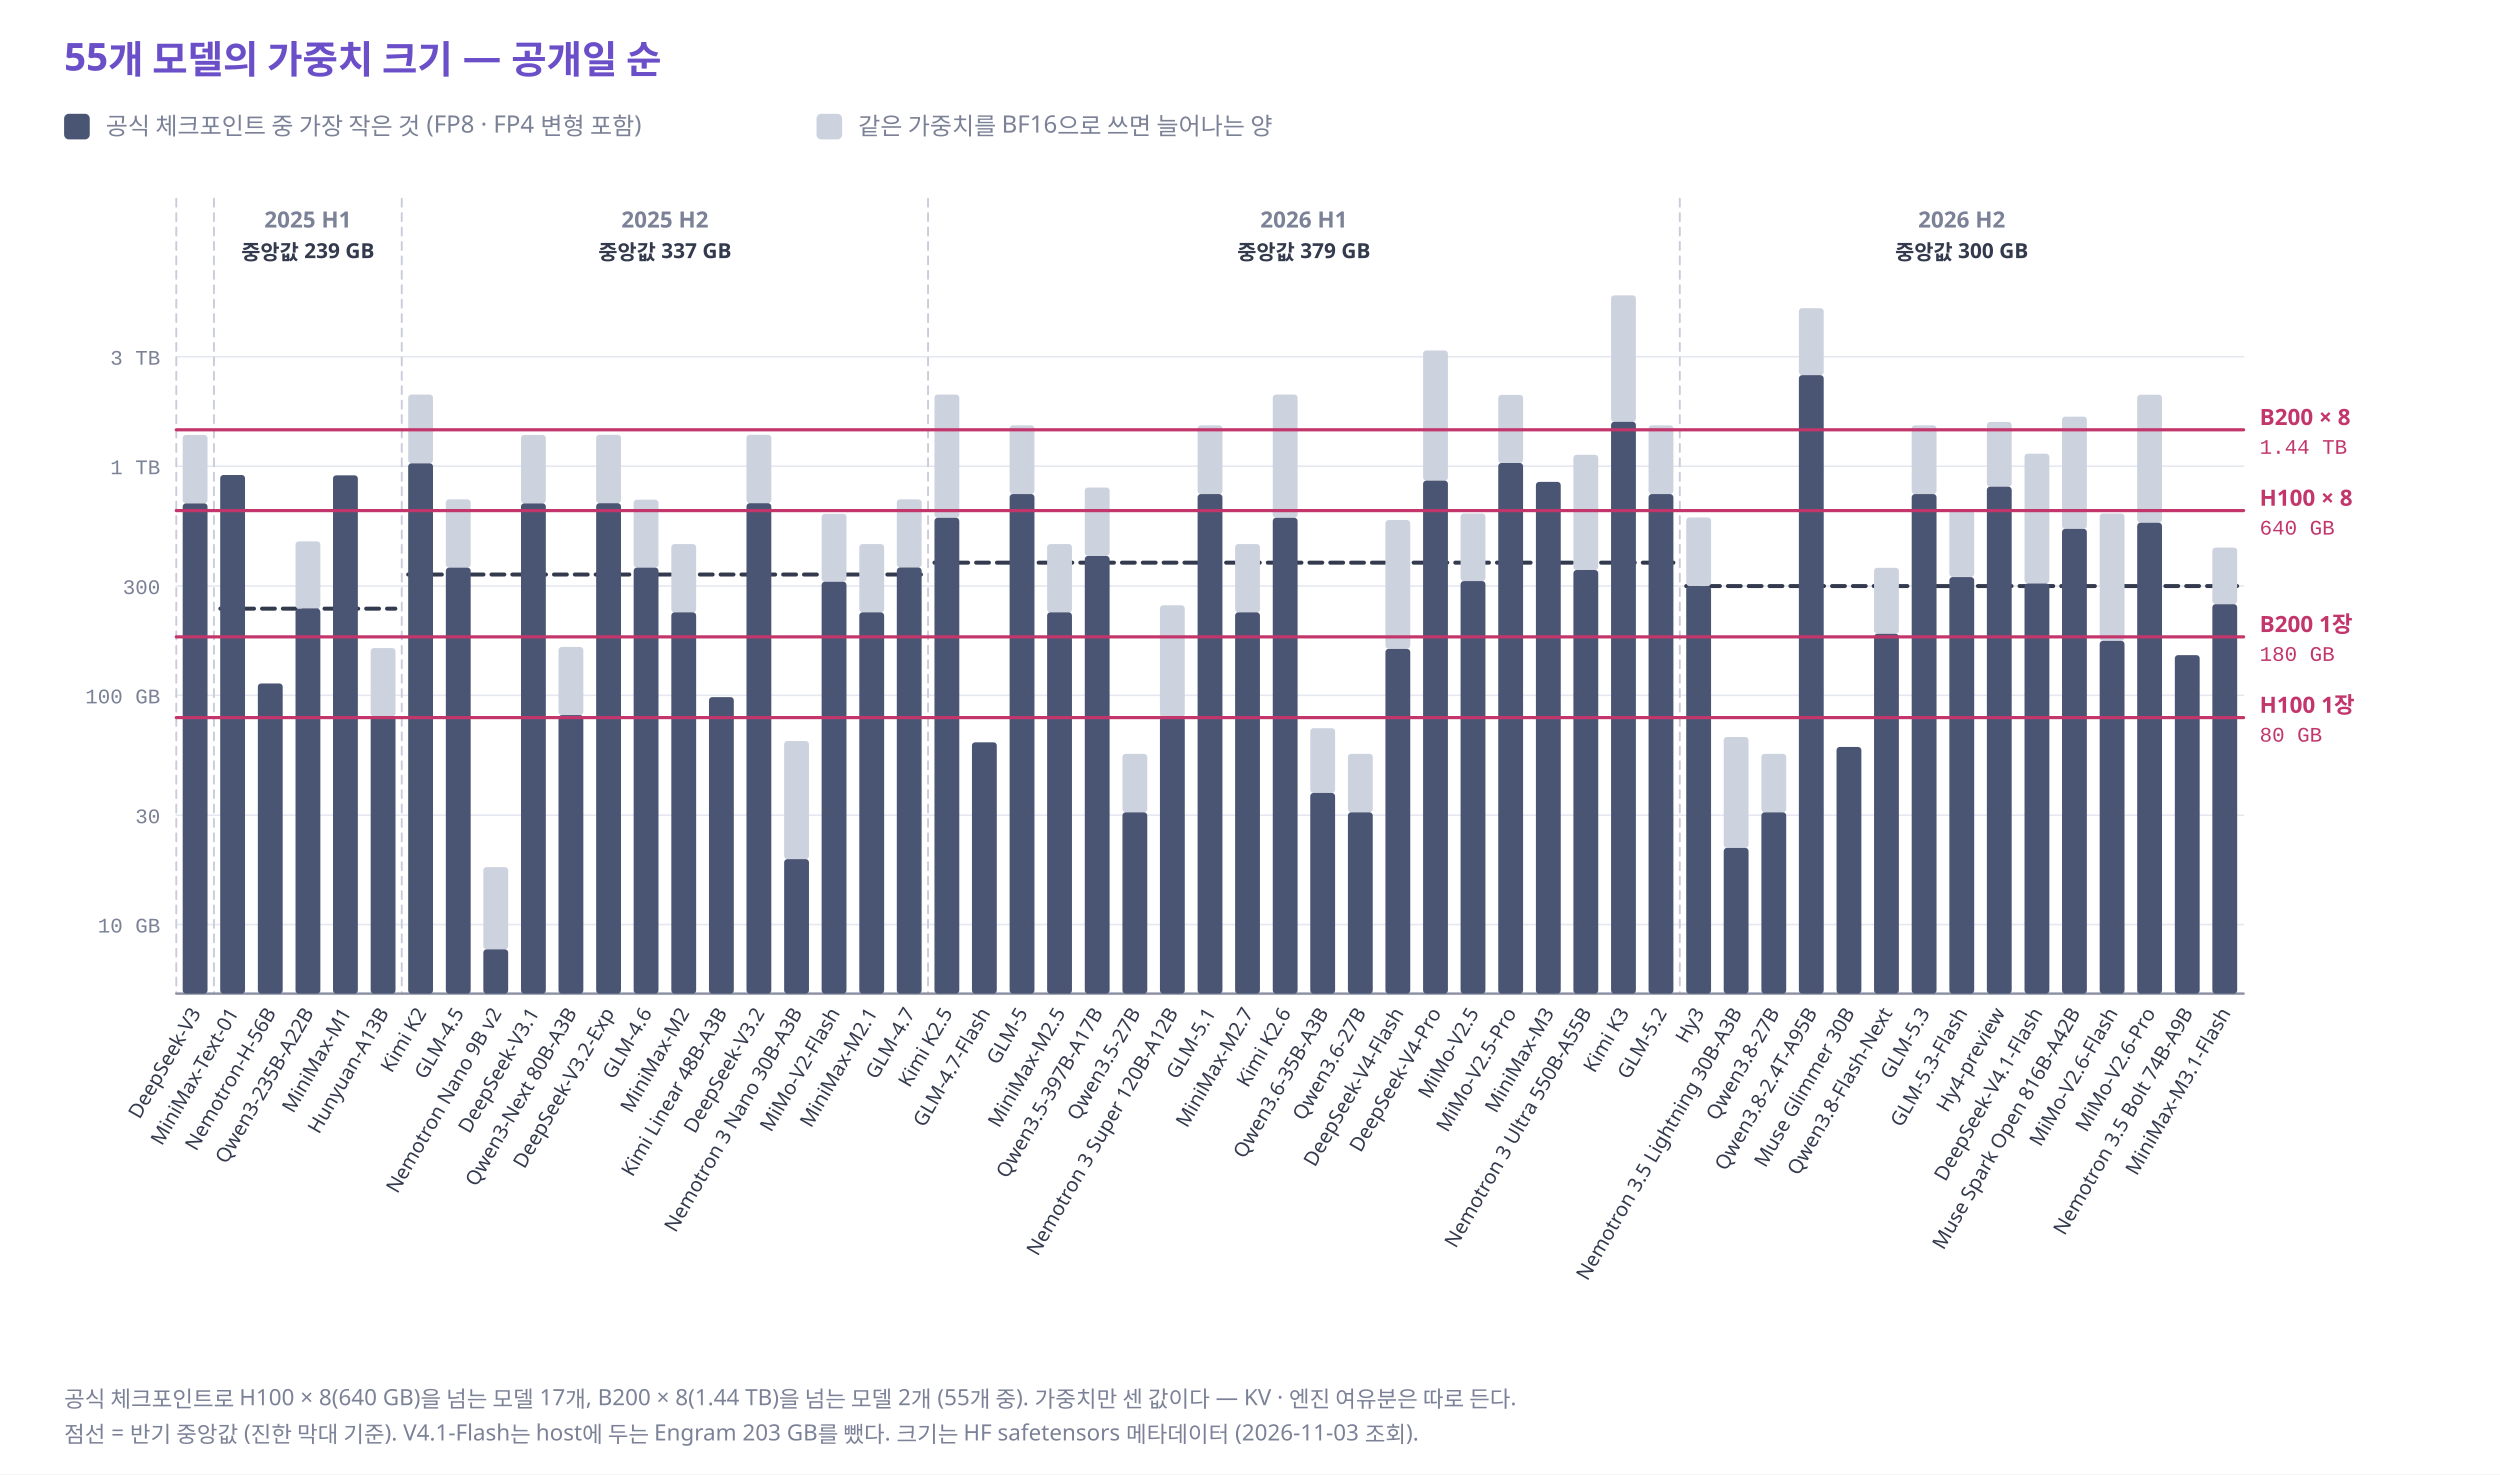
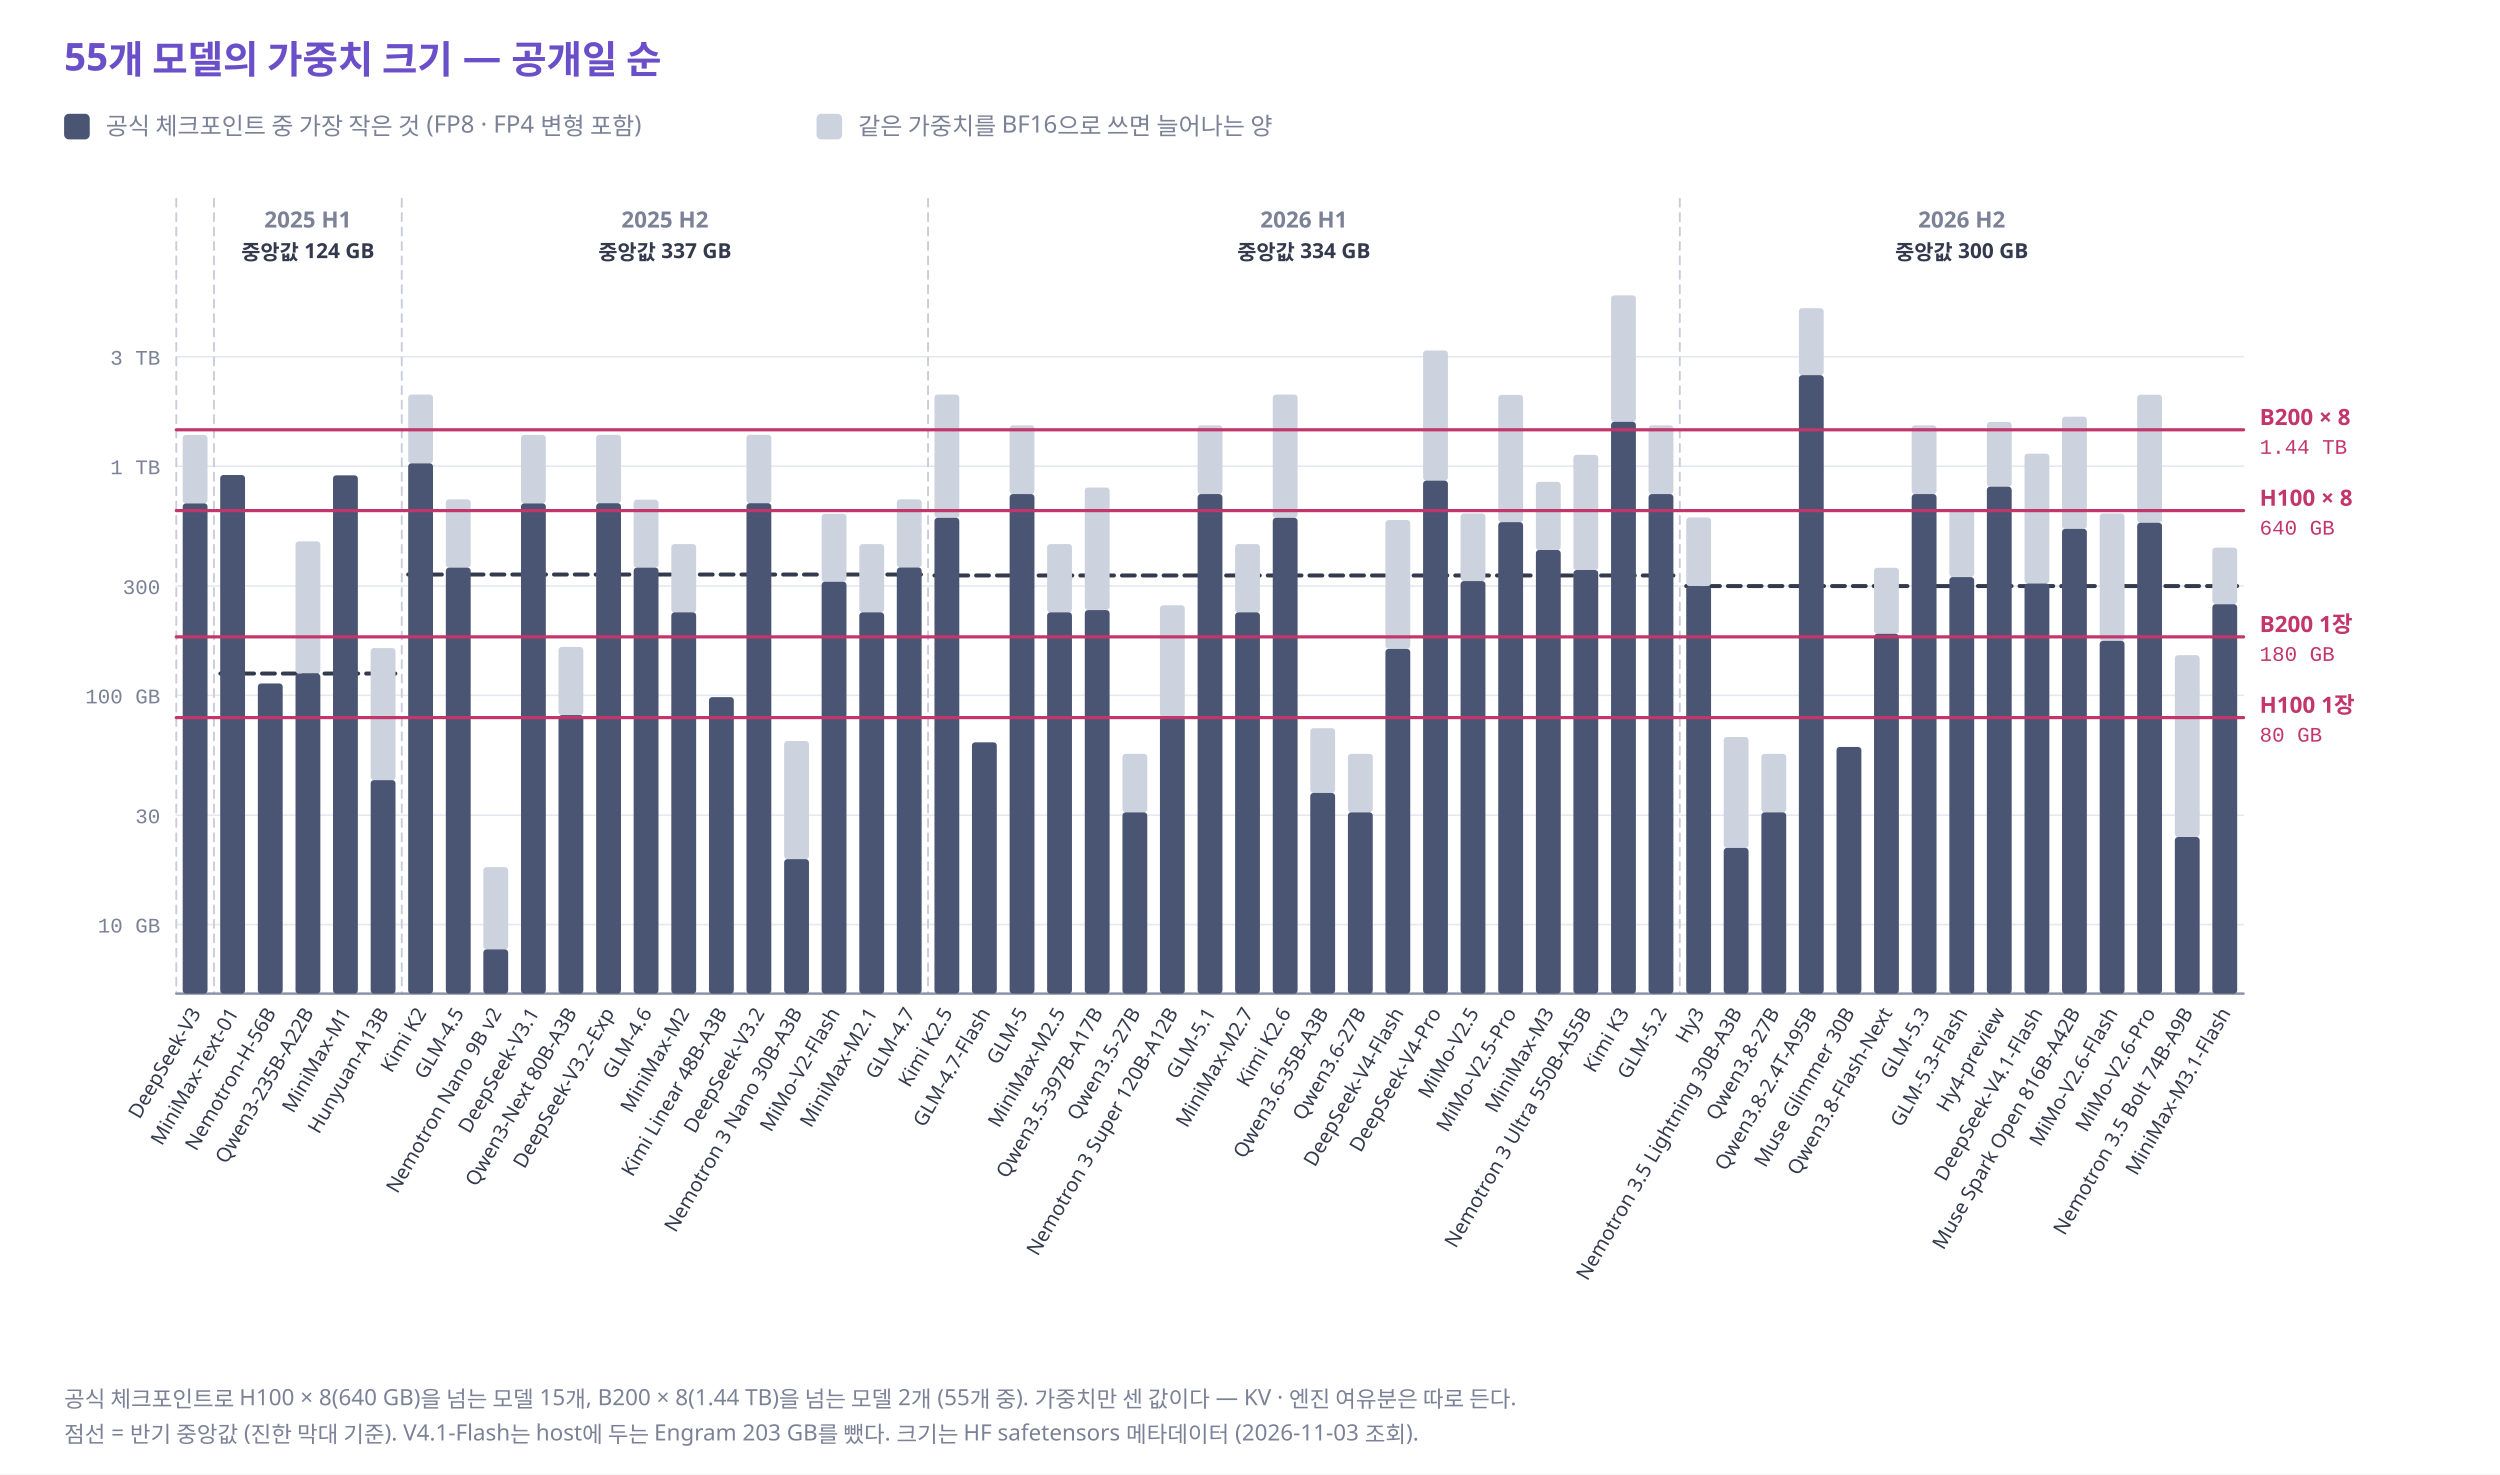
<svg xmlns="http://www.w3.org/2000/svg" viewBox="0 0 1560 920" width="1560" height="920">
  <rect width="100%" height="100%" fill="#ffffff" />
  <text x="40.0" y="44.0" font-family="'Noto Sans KR','Malgun Gothic',sans-serif" font-size="24" text-anchor="start" font-weight="700" fill="#6b4fc8">55개 모델의 가중치 크기 — 공개일 순</text>
  <rect x="40.0" y="71.0" width="16.0" height="16.0" rx="3" fill="#4a5573" stroke="none" stroke-width="2" />
  <text x="66.0" y="84.0" font-family="'Noto Sans KR','Malgun Gothic',sans-serif" font-size="15" text-anchor="start" font-weight="400" fill="#7b8196">공식 체크포인트 중 가장 작은 것 (FP8 · FP4 변형 포함)</text>
  <rect x="509.5" y="71.0" width="16.0" height="16.0" rx="3" fill="#cdd2df" stroke="none" stroke-width="2" />
  <text x="535.5" y="84.0" font-family="'Noto Sans KR','Malgun Gothic',sans-serif" font-size="15" text-anchor="start" font-weight="400" fill="#7b8196">같은 가중치를 BF16으로 쓰면 늘어나는 양</text>
  <line x1="110.0" y1="576.9" x2="1400.0" y2="576.9" stroke="#e6e8f1" stroke-width="1" stroke-linecap="round" />
  <text x="100.0" y="581.9" font-family="Consolas,'Courier New',monospace" font-size="13" text-anchor="end" font-weight="400" fill="#7b8196">10 GB</text>
  <line x1="110.0" y1="508.7" x2="1400.0" y2="508.7" stroke="#e6e8f1" stroke-width="1" stroke-linecap="round" />
  <text x="100.0" y="513.7" font-family="Consolas,'Courier New',monospace" font-size="13" text-anchor="end" font-weight="400" fill="#7b8196">30</text>
  <line x1="110.0" y1="433.9" x2="1400.0" y2="433.9" stroke="#e6e8f1" stroke-width="1" stroke-linecap="round" />
  <text x="100.0" y="438.9" font-family="Consolas,'Courier New',monospace" font-size="13" text-anchor="end" font-weight="400" fill="#7b8196">100 GB</text>
  <line x1="110.0" y1="365.7" x2="1400.0" y2="365.7" stroke="#e6e8f1" stroke-width="1" stroke-linecap="round" />
  <text x="100.0" y="370.7" font-family="Consolas,'Courier New',monospace" font-size="13" text-anchor="end" font-weight="400" fill="#7b8196">300</text>
  <line x1="110.0" y1="290.9" x2="1400.0" y2="290.9" stroke="#e6e8f1" stroke-width="1" stroke-linecap="round" />
  <text x="100.0" y="295.9" font-family="Consolas,'Courier New',monospace" font-size="13" text-anchor="end" font-weight="400" fill="#7b8196">1 TB</text>
  <line x1="110.0" y1="222.6" x2="1400.0" y2="222.6" stroke="#e6e8f1" stroke-width="1" stroke-linecap="round" />
  <text x="100.0" y="227.6" font-family="Consolas,'Courier New',monospace" font-size="13" text-anchor="end" font-weight="400" fill="#7b8196">3 TB</text>
  <line x1="110.0" y1="124.0" x2="110.0" y2="620.0" stroke="#c9cddb" stroke-width="1.2" stroke-linecap="round" stroke-dasharray="5 4" />
  <line x1="133.5" y1="124.0" x2="133.5" y2="620.0" stroke="#c9cddb" stroke-width="1.2" stroke-linecap="round" stroke-dasharray="5 4" />
  <text x="192.1" y="142.0" font-family="'Noto Sans KR','Malgun Gothic',sans-serif" font-size="14" text-anchor="middle" font-weight="700" fill="#7b8196">2025 H1</text>
-   <line x1="137.5" y1="379.8" x2="246.7" y2="379.8" stroke="#343a4d" stroke-width="2.5" stroke-linecap="round" stroke-dasharray="8 5" />
-   <text x="192.1" y="162.0" font-family="'Noto Sans KR','Malgun Gothic',sans-serif" font-size="13" text-anchor="middle" font-weight="700" fill="#343a4d">중앙값 239 GB</text>
+   <line x1="137.5" y1="420.3" x2="246.7" y2="420.3" stroke="#343a4d" stroke-width="2.5" stroke-linecap="round" stroke-dasharray="8 5" />
+   <text x="192.1" y="162.0" font-family="'Noto Sans KR','Malgun Gothic',sans-serif" font-size="13" text-anchor="middle" font-weight="700" fill="#343a4d">중앙값 124 GB</text>
  <line x1="250.7" y1="124.0" x2="250.7" y2="620.0" stroke="#c9cddb" stroke-width="1.2" stroke-linecap="round" stroke-dasharray="5 4" />
  <text x="414.9" y="142.0" font-family="'Noto Sans KR','Malgun Gothic',sans-serif" font-size="14" text-anchor="middle" font-weight="700" fill="#7b8196">2025 H2</text>
  <line x1="254.7" y1="358.5" x2="575.1" y2="358.5" stroke="#343a4d" stroke-width="2.5" stroke-linecap="round" stroke-dasharray="8 5" />
  <text x="414.9" y="162.0" font-family="'Noto Sans KR','Malgun Gothic',sans-serif" font-size="13" text-anchor="middle" font-weight="700" fill="#343a4d">중앙값 337 GB</text>
  <line x1="579.1" y1="124.0" x2="579.1" y2="620.0" stroke="#c9cddb" stroke-width="1.2" stroke-linecap="round" stroke-dasharray="5 4" />
  <text x="813.6" y="142.0" font-family="'Noto Sans KR','Malgun Gothic',sans-serif" font-size="14" text-anchor="middle" font-weight="700" fill="#7b8196">2026 H1</text>
-   <line x1="583.1" y1="351.1" x2="1044.2" y2="351.1" stroke="#343a4d" stroke-width="2.5" stroke-linecap="round" stroke-dasharray="8 5" />
-   <text x="813.6" y="162.0" font-family="'Noto Sans KR','Malgun Gothic',sans-serif" font-size="13" text-anchor="middle" font-weight="700" fill="#343a4d">중앙값 379 GB</text>
+   <line x1="583.1" y1="359.1" x2="1044.2" y2="359.1" stroke="#343a4d" stroke-width="2.5" stroke-linecap="round" stroke-dasharray="8 5" />
+   <text x="813.6" y="162.0" font-family="'Noto Sans KR','Malgun Gothic',sans-serif" font-size="13" text-anchor="middle" font-weight="700" fill="#343a4d">중앙값 334 GB</text>
  <line x1="1048.2" y1="124.0" x2="1048.2" y2="620.0" stroke="#c9cddb" stroke-width="1.2" stroke-linecap="round" stroke-dasharray="5 4" />
  <text x="1224.1" y="142.0" font-family="'Noto Sans KR','Malgun Gothic',sans-serif" font-size="14" text-anchor="middle" font-weight="700" fill="#7b8196">2026 H2</text>
  <line x1="1052.2" y1="365.7" x2="1396.0" y2="365.7" stroke="#343a4d" stroke-width="2.5" stroke-linecap="round" stroke-dasharray="8 5" />
  <text x="1224.1" y="162.0" font-family="'Noto Sans KR','Malgun Gothic',sans-serif" font-size="13" text-anchor="middle" font-weight="700" fill="#343a4d">중앙값 300 GB</text>
  <text transform="translate(125.7,632) rotate(-60)" font-family="'Noto Sans KR','Malgun Gothic',sans-serif" font-size="12.5" text-anchor="end" fill="#343a4d">DeepSeek-V3</text>
  <text transform="translate(149.2,632) rotate(-60)" font-family="'Noto Sans KR','Malgun Gothic',sans-serif" font-size="12.5" text-anchor="end" fill="#343a4d">MiniMax-Text-01</text>
  <text transform="translate(172.6,632) rotate(-60)" font-family="'Noto Sans KR','Malgun Gothic',sans-serif" font-size="12.5" text-anchor="end" fill="#343a4d">Nemotron-H-56B</text>
  <text transform="translate(196.1,632) rotate(-60)" font-family="'Noto Sans KR','Malgun Gothic',sans-serif" font-size="12.5" text-anchor="end" fill="#343a4d">Qwen3-235B-A22B</text>
  <text transform="translate(219.5,632) rotate(-60)" font-family="'Noto Sans KR','Malgun Gothic',sans-serif" font-size="12.5" text-anchor="end" fill="#343a4d">MiniMax-M1</text>
  <text transform="translate(243.0,632) rotate(-60)" font-family="'Noto Sans KR','Malgun Gothic',sans-serif" font-size="12.5" text-anchor="end" fill="#343a4d">Hunyuan-A13B</text>
  <text transform="translate(266.5,632) rotate(-60)" font-family="'Noto Sans KR','Malgun Gothic',sans-serif" font-size="12.5" text-anchor="end" fill="#343a4d">Kimi K2</text>
  <text transform="translate(289.9,632) rotate(-60)" font-family="'Noto Sans KR','Malgun Gothic',sans-serif" font-size="12.5" text-anchor="end" fill="#343a4d">GLM-4.5</text>
  <text transform="translate(313.4,632) rotate(-60)" font-family="'Noto Sans KR','Malgun Gothic',sans-serif" font-size="12.5" text-anchor="end" fill="#343a4d">Nemotron Nano 9B v2</text>
  <text transform="translate(336.8,632) rotate(-60)" font-family="'Noto Sans KR','Malgun Gothic',sans-serif" font-size="12.5" text-anchor="end" fill="#343a4d">DeepSeek-V3.1</text>
  <text transform="translate(360.3,632) rotate(-60)" font-family="'Noto Sans KR','Malgun Gothic',sans-serif" font-size="12.5" text-anchor="end" fill="#343a4d">Qwen3-Next 80B-A3B</text>
  <text transform="translate(383.7,632) rotate(-60)" font-family="'Noto Sans KR','Malgun Gothic',sans-serif" font-size="12.5" text-anchor="end" fill="#343a4d">DeepSeek-V3.2-Exp</text>
  <text transform="translate(407.2,632) rotate(-60)" font-family="'Noto Sans KR','Malgun Gothic',sans-serif" font-size="12.5" text-anchor="end" fill="#343a4d">GLM-4.6</text>
  <text transform="translate(430.6,632) rotate(-60)" font-family="'Noto Sans KR','Malgun Gothic',sans-serif" font-size="12.5" text-anchor="end" fill="#343a4d">MiniMax-M2</text>
  <text transform="translate(454.1,632) rotate(-60)" font-family="'Noto Sans KR','Malgun Gothic',sans-serif" font-size="12.5" text-anchor="end" fill="#343a4d">Kimi Linear 48B-A3B</text>
  <text transform="translate(477.5,632) rotate(-60)" font-family="'Noto Sans KR','Malgun Gothic',sans-serif" font-size="12.5" text-anchor="end" fill="#343a4d">DeepSeek-V3.2</text>
  <text transform="translate(501.0,632) rotate(-60)" font-family="'Noto Sans KR','Malgun Gothic',sans-serif" font-size="12.5" text-anchor="end" fill="#343a4d">Nemotron 3 Nano 30B-A3B</text>
  <text transform="translate(524.5,632) rotate(-60)" font-family="'Noto Sans KR','Malgun Gothic',sans-serif" font-size="12.5" text-anchor="end" fill="#343a4d">MiMo-V2-Flash</text>
  <text transform="translate(547.9,632) rotate(-60)" font-family="'Noto Sans KR','Malgun Gothic',sans-serif" font-size="12.5" text-anchor="end" fill="#343a4d">MiniMax-M2.1</text>
  <text transform="translate(571.4,632) rotate(-60)" font-family="'Noto Sans KR','Malgun Gothic',sans-serif" font-size="12.5" text-anchor="end" fill="#343a4d">GLM-4.7</text>
  <text transform="translate(594.8,632) rotate(-60)" font-family="'Noto Sans KR','Malgun Gothic',sans-serif" font-size="12.5" text-anchor="end" fill="#343a4d">Kimi K2.5</text>
  <text transform="translate(618.3,632) rotate(-60)" font-family="'Noto Sans KR','Malgun Gothic',sans-serif" font-size="12.5" text-anchor="end" fill="#343a4d">GLM-4.7-Flash</text>
  <text transform="translate(641.7,632) rotate(-60)" font-family="'Noto Sans KR','Malgun Gothic',sans-serif" font-size="12.5" text-anchor="end" fill="#343a4d">GLM-5</text>
  <text transform="translate(665.2,632) rotate(-60)" font-family="'Noto Sans KR','Malgun Gothic',sans-serif" font-size="12.5" text-anchor="end" fill="#343a4d">MiniMax-M2.5</text>
  <text transform="translate(688.6,632) rotate(-60)" font-family="'Noto Sans KR','Malgun Gothic',sans-serif" font-size="12.5" text-anchor="end" fill="#343a4d">Qwen3.5-397B-A17B</text>
  <text transform="translate(712.1,632) rotate(-60)" font-family="'Noto Sans KR','Malgun Gothic',sans-serif" font-size="12.5" text-anchor="end" fill="#343a4d">Qwen3.5-27B</text>
  <text transform="translate(735.5,632) rotate(-60)" font-family="'Noto Sans KR','Malgun Gothic',sans-serif" font-size="12.5" text-anchor="end" fill="#343a4d">Nemotron 3 Super 120B-A12B</text>
  <text transform="translate(759.0,632) rotate(-60)" font-family="'Noto Sans KR','Malgun Gothic',sans-serif" font-size="12.5" text-anchor="end" fill="#343a4d">GLM-5.1</text>
  <text transform="translate(782.5,632) rotate(-60)" font-family="'Noto Sans KR','Malgun Gothic',sans-serif" font-size="12.5" text-anchor="end" fill="#343a4d">MiniMax-M2.7</text>
  <text transform="translate(805.9,632) rotate(-60)" font-family="'Noto Sans KR','Malgun Gothic',sans-serif" font-size="12.5" text-anchor="end" fill="#343a4d">Kimi K2.6</text>
  <text transform="translate(829.4,632) rotate(-60)" font-family="'Noto Sans KR','Malgun Gothic',sans-serif" font-size="12.5" text-anchor="end" fill="#343a4d">Qwen3.6-35B-A3B</text>
  <text transform="translate(852.8,632) rotate(-60)" font-family="'Noto Sans KR','Malgun Gothic',sans-serif" font-size="12.5" text-anchor="end" fill="#343a4d">Qwen3.6-27B</text>
  <text transform="translate(876.3,632) rotate(-60)" font-family="'Noto Sans KR','Malgun Gothic',sans-serif" font-size="12.5" text-anchor="end" fill="#343a4d">DeepSeek-V4-Flash</text>
  <text transform="translate(899.7,632) rotate(-60)" font-family="'Noto Sans KR','Malgun Gothic',sans-serif" font-size="12.5" text-anchor="end" fill="#343a4d">DeepSeek-V4-Pro</text>
  <text transform="translate(923.2,632) rotate(-60)" font-family="'Noto Sans KR','Malgun Gothic',sans-serif" font-size="12.5" text-anchor="end" fill="#343a4d">MiMo-V2.5</text>
  <text transform="translate(946.6,632) rotate(-60)" font-family="'Noto Sans KR','Malgun Gothic',sans-serif" font-size="12.5" text-anchor="end" fill="#343a4d">MiMo-V2.5-Pro</text>
  <text transform="translate(970.1,632) rotate(-60)" font-family="'Noto Sans KR','Malgun Gothic',sans-serif" font-size="12.5" text-anchor="end" fill="#343a4d">MiniMax-M3</text>
  <text transform="translate(993.5,632) rotate(-60)" font-family="'Noto Sans KR','Malgun Gothic',sans-serif" font-size="12.5" text-anchor="end" fill="#343a4d">Nemotron 3 Ultra 550B-A55B</text>
  <text transform="translate(1017.0,632) rotate(-60)" font-family="'Noto Sans KR','Malgun Gothic',sans-serif" font-size="12.5" text-anchor="end" fill="#343a4d">Kimi K3</text>
  <text transform="translate(1040.5,632) rotate(-60)" font-family="'Noto Sans KR','Malgun Gothic',sans-serif" font-size="12.5" text-anchor="end" fill="#343a4d">GLM-5.2</text>
  <text transform="translate(1063.9,632) rotate(-60)" font-family="'Noto Sans KR','Malgun Gothic',sans-serif" font-size="12.5" text-anchor="end" fill="#343a4d">Hy3</text>
  <text transform="translate(1087.4,632) rotate(-60)" font-family="'Noto Sans KR','Malgun Gothic',sans-serif" font-size="12.5" text-anchor="end" fill="#343a4d">Nemotron 3.5 Lightning 30B-A3B</text>
  <text transform="translate(1110.8,632) rotate(-60)" font-family="'Noto Sans KR','Malgun Gothic',sans-serif" font-size="12.5" text-anchor="end" fill="#343a4d">Qwen3.8-27B</text>
  <text transform="translate(1134.3,632) rotate(-60)" font-family="'Noto Sans KR','Malgun Gothic',sans-serif" font-size="12.5" text-anchor="end" fill="#343a4d">Qwen3.8-2.4T-A95B</text>
  <text transform="translate(1157.7,632) rotate(-60)" font-family="'Noto Sans KR','Malgun Gothic',sans-serif" font-size="12.5" text-anchor="end" fill="#343a4d">Muse Glimmer 30B</text>
  <text transform="translate(1181.2,632) rotate(-60)" font-family="'Noto Sans KR','Malgun Gothic',sans-serif" font-size="12.5" text-anchor="end" fill="#343a4d">Qwen3.8-Flash-Next</text>
  <text transform="translate(1204.6,632) rotate(-60)" font-family="'Noto Sans KR','Malgun Gothic',sans-serif" font-size="12.5" text-anchor="end" fill="#343a4d">GLM-5.3</text>
  <text transform="translate(1228.1,632) rotate(-60)" font-family="'Noto Sans KR','Malgun Gothic',sans-serif" font-size="12.5" text-anchor="end" fill="#343a4d">GLM-5.3-Flash</text>
  <text transform="translate(1251.5,632) rotate(-60)" font-family="'Noto Sans KR','Malgun Gothic',sans-serif" font-size="12.5" text-anchor="end" fill="#343a4d">Hy4-preview</text>
  <text transform="translate(1275.0,632) rotate(-60)" font-family="'Noto Sans KR','Malgun Gothic',sans-serif" font-size="12.5" text-anchor="end" fill="#343a4d">DeepSeek-V4.1-Flash</text>
  <text transform="translate(1298.5,632) rotate(-60)" font-family="'Noto Sans KR','Malgun Gothic',sans-serif" font-size="12.5" text-anchor="end" fill="#343a4d">Muse Spark Open 816B-A42B</text>
  <text transform="translate(1321.9,632) rotate(-60)" font-family="'Noto Sans KR','Malgun Gothic',sans-serif" font-size="12.5" text-anchor="end" fill="#343a4d">MiMo-V2.6-Flash</text>
  <text transform="translate(1345.4,632) rotate(-60)" font-family="'Noto Sans KR','Malgun Gothic',sans-serif" font-size="12.5" text-anchor="end" fill="#343a4d">MiMo-V2.6-Pro</text>
  <text transform="translate(1368.8,632) rotate(-60)" font-family="'Noto Sans KR','Malgun Gothic',sans-serif" font-size="12.5" text-anchor="end" fill="#343a4d">Nemotron 3.5 Bolt 74B-A9B</text>
  <text transform="translate(1392.3,632) rotate(-60)" font-family="'Noto Sans KR','Malgun Gothic',sans-serif" font-size="12.5" text-anchor="end" fill="#343a4d">MiniMax-M3.1-Flash</text>
  <line x1="110.0" y1="620.0" x2="1400.0" y2="620.0" stroke="#8b90a3" stroke-width="1.5" stroke-linecap="round" />
  <rect x="114.0" y="271.4" width="15.5" height="42.7" rx="2" fill="#cdd2df" stroke="none" stroke-width="2" />
  <rect x="114.0" y="314.1" width="15.5" height="305.9" rx="2" fill="#4a5573" stroke="none" stroke-width="2" />
  <rect x="137.4" y="296.4" width="15.5" height="323.6" rx="2" fill="#4a5573" stroke="none" stroke-width="2" />
  <rect x="160.9" y="426.5" width="15.5" height="193.5" rx="2" fill="#4a5573" stroke="none" stroke-width="2" />
-   <rect x="184.4" y="337.8" width="15.5" height="42.0" rx="2" fill="#cdd2df" stroke="none" stroke-width="2" />
-   <rect x="184.4" y="379.8" width="15.5" height="240.2" rx="2" fill="#4a5573" stroke="none" stroke-width="2" />
+   <rect x="184.4" y="337.8" width="15.5" height="82.5" rx="2" fill="#cdd2df" stroke="none" stroke-width="2" />
+   <rect x="184.4" y="420.3" width="15.5" height="199.7" rx="2" fill="#4a5573" stroke="none" stroke-width="2" />
  <rect x="207.8" y="296.6" width="15.5" height="323.4" rx="2" fill="#4a5573" stroke="none" stroke-width="2" />
-   <rect x="231.3" y="404.4" width="15.5" height="42.7" rx="2" fill="#cdd2df" stroke="none" stroke-width="2" />
-   <rect x="231.3" y="447.1" width="15.5" height="172.9" rx="2" fill="#4a5573" stroke="none" stroke-width="2" />
+   <rect x="231.3" y="404.4" width="15.5" height="82.4" rx="2" fill="#cdd2df" stroke="none" stroke-width="2" />
+   <rect x="231.3" y="486.8" width="15.5" height="133.2" rx="2" fill="#4a5573" stroke="none" stroke-width="2" />
  <rect x="254.7" y="246.2" width="15.5" height="42.9" rx="2" fill="#cdd2df" stroke="none" stroke-width="2" />
  <rect x="254.7" y="289.1" width="15.5" height="330.9" rx="2" fill="#4a5573" stroke="none" stroke-width="2" />
  <rect x="278.2" y="311.6" width="15.5" height="42.6" rx="2" fill="#cdd2df" stroke="none" stroke-width="2" />
  <rect x="278.2" y="354.2" width="15.5" height="265.8" rx="2" fill="#4a5573" stroke="none" stroke-width="2" />
  <rect x="301.6" y="541.1" width="15.5" height="51.3" rx="2" fill="#cdd2df" stroke="none" stroke-width="2" />
  <rect x="301.6" y="592.4" width="15.5" height="27.6" rx="2" fill="#4a5573" stroke="none" stroke-width="2" />
  <rect x="325.1" y="271.4" width="15.5" height="42.7" rx="2" fill="#cdd2df" stroke="none" stroke-width="2" />
  <rect x="325.1" y="314.1" width="15.5" height="305.9" rx="2" fill="#4a5573" stroke="none" stroke-width="2" />
  <rect x="348.5" y="403.7" width="15.5" height="42.5" rx="2" fill="#cdd2df" stroke="none" stroke-width="2" />
  <rect x="348.5" y="446.2" width="15.5" height="173.8" rx="2" fill="#4a5573" stroke="none" stroke-width="2" />
  <rect x="372.0" y="271.3" width="15.5" height="42.7" rx="2" fill="#cdd2df" stroke="none" stroke-width="2" />
  <rect x="372.0" y="314.0" width="15.5" height="306.0" rx="2" fill="#4a5573" stroke="none" stroke-width="2" />
  <rect x="395.4" y="311.8" width="15.5" height="42.4" rx="2" fill="#cdd2df" stroke="none" stroke-width="2" />
  <rect x="395.4" y="354.2" width="15.5" height="265.8" rx="2" fill="#4a5573" stroke="none" stroke-width="2" />
  <rect x="418.9" y="339.5" width="15.5" height="42.7" rx="2" fill="#cdd2df" stroke="none" stroke-width="2" />
  <rect x="418.9" y="382.1" width="15.5" height="237.9" rx="2" fill="#4a5573" stroke="none" stroke-width="2" />
  <rect x="442.4" y="435.0" width="15.5" height="185.0" rx="2" fill="#4a5573" stroke="none" stroke-width="2" />
  <rect x="465.8" y="271.3" width="15.5" height="42.7" rx="2" fill="#cdd2df" stroke="none" stroke-width="2" />
  <rect x="465.8" y="314.0" width="15.5" height="306.0" rx="2" fill="#4a5573" stroke="none" stroke-width="2" />
  <rect x="489.3" y="462.4" width="15.5" height="73.7" rx="2" fill="#cdd2df" stroke="none" stroke-width="2" />
  <rect x="489.3" y="536.1" width="15.5" height="83.9" rx="2" fill="#4a5573" stroke="none" stroke-width="2" />
  <rect x="512.7" y="320.6" width="15.5" height="42.4" rx="2" fill="#cdd2df" stroke="none" stroke-width="2" />
  <rect x="512.7" y="363.0" width="15.5" height="257.0" rx="2" fill="#4a5573" stroke="none" stroke-width="2" />
  <rect x="536.2" y="339.5" width="15.5" height="42.7" rx="2" fill="#cdd2df" stroke="none" stroke-width="2" />
  <rect x="536.2" y="382.1" width="15.5" height="237.9" rx="2" fill="#4a5573" stroke="none" stroke-width="2" />
  <rect x="559.6" y="311.6" width="15.5" height="42.5" rx="2" fill="#cdd2df" stroke="none" stroke-width="2" />
  <rect x="559.6" y="354.1" width="15.5" height="265.9" rx="2" fill="#4a5573" stroke="none" stroke-width="2" />
  <rect x="583.1" y="246.2" width="15.5" height="76.9" rx="2" fill="#cdd2df" stroke="none" stroke-width="2" />
  <rect x="583.1" y="323.1" width="15.5" height="296.9" rx="2" fill="#4a5573" stroke="none" stroke-width="2" />
  <rect x="606.5" y="463.2" width="15.5" height="156.8" rx="2" fill="#4a5573" stroke="none" stroke-width="2" />
  <rect x="630.0" y="265.4" width="15.5" height="42.9" rx="2" fill="#cdd2df" stroke="none" stroke-width="2" />
  <rect x="630.0" y="308.3" width="15.5" height="311.7" rx="2" fill="#4a5573" stroke="none" stroke-width="2" />
  <rect x="653.4" y="339.5" width="15.5" height="42.7" rx="2" fill="#cdd2df" stroke="none" stroke-width="2" />
  <rect x="653.4" y="382.1" width="15.5" height="237.9" rx="2" fill="#4a5573" stroke="none" stroke-width="2" />
-   <rect x="676.9" y="304.2" width="15.5" height="42.6" rx="2" fill="#cdd2df" stroke="none" stroke-width="2" />
-   <rect x="676.9" y="346.9" width="15.5" height="273.1" rx="2" fill="#4a5573" stroke="none" stroke-width="2" />
+   <rect x="676.9" y="304.2" width="15.5" height="76.4" rx="2" fill="#cdd2df" stroke="none" stroke-width="2" />
+   <rect x="676.9" y="380.7" width="15.5" height="239.3" rx="2" fill="#4a5573" stroke="none" stroke-width="2" />
  <rect x="700.4" y="470.4" width="15.5" height="36.5" rx="2" fill="#cdd2df" stroke="none" stroke-width="2" />
  <rect x="700.4" y="506.9" width="15.5" height="113.1" rx="2" fill="#4a5573" stroke="none" stroke-width="2" />
  <rect x="723.8" y="377.7" width="15.5" height="69.8" rx="2" fill="#cdd2df" stroke="none" stroke-width="2" />
  <rect x="723.8" y="447.5" width="15.5" height="172.5" rx="2" fill="#4a5573" stroke="none" stroke-width="2" />
  <rect x="747.3" y="265.4" width="15.5" height="42.9" rx="2" fill="#cdd2df" stroke="none" stroke-width="2" />
  <rect x="747.3" y="308.3" width="15.5" height="311.7" rx="2" fill="#4a5573" stroke="none" stroke-width="2" />
  <rect x="770.7" y="339.5" width="15.5" height="42.7" rx="2" fill="#cdd2df" stroke="none" stroke-width="2" />
  <rect x="770.7" y="382.1" width="15.5" height="237.9" rx="2" fill="#4a5573" stroke="none" stroke-width="2" />
  <rect x="794.2" y="246.2" width="15.5" height="76.9" rx="2" fill="#cdd2df" stroke="none" stroke-width="2" />
  <rect x="794.2" y="323.1" width="15.5" height="296.9" rx="2" fill="#4a5573" stroke="none" stroke-width="2" />
  <rect x="817.6" y="454.4" width="15.5" height="40.4" rx="2" fill="#cdd2df" stroke="none" stroke-width="2" />
  <rect x="817.6" y="494.8" width="15.5" height="125.2" rx="2" fill="#4a5573" stroke="none" stroke-width="2" />
  <rect x="841.1" y="470.4" width="15.5" height="36.5" rx="2" fill="#cdd2df" stroke="none" stroke-width="2" />
  <rect x="841.1" y="506.9" width="15.5" height="113.1" rx="2" fill="#4a5573" stroke="none" stroke-width="2" />
  <rect x="864.5" y="324.5" width="15.5" height="80.3" rx="2" fill="#cdd2df" stroke="none" stroke-width="2" />
  <rect x="864.5" y="404.9" width="15.5" height="215.1" rx="2" fill="#4a5573" stroke="none" stroke-width="2" />
  <rect x="888.0" y="218.7" width="15.5" height="81.2" rx="2" fill="#cdd2df" stroke="none" stroke-width="2" />
  <rect x="888.0" y="299.9" width="15.5" height="320.1" rx="2" fill="#4a5573" stroke="none" stroke-width="2" />
  <rect x="911.4" y="320.4" width="15.5" height="42.2" rx="2" fill="#cdd2df" stroke="none" stroke-width="2" />
  <rect x="911.4" y="362.6" width="15.5" height="257.4" rx="2" fill="#4a5573" stroke="none" stroke-width="2" />
-   <rect x="934.9" y="246.4" width="15.5" height="42.5" rx="2" fill="#cdd2df" stroke="none" stroke-width="2" />
-   <rect x="934.9" y="288.9" width="15.5" height="331.1" rx="2" fill="#4a5573" stroke="none" stroke-width="2" />
-   <rect x="958.4" y="300.7" width="15.5" height="319.3" rx="2" fill="#4a5573" stroke="none" stroke-width="2" />
+   <rect x="934.9" y="246.4" width="15.5" height="79.4" rx="2" fill="#cdd2df" stroke="none" stroke-width="2" />
+   <rect x="934.9" y="325.8" width="15.5" height="294.2" rx="2" fill="#4a5573" stroke="none" stroke-width="2" />
+   <rect x="958.4" y="300.7" width="15.5" height="42.6" rx="2" fill="#cdd2df" stroke="none" stroke-width="2" />
+   <rect x="958.4" y="343.2" width="15.5" height="276.8" rx="2" fill="#4a5573" stroke="none" stroke-width="2" />
  <rect x="981.8" y="283.8" width="15.5" height="71.9" rx="2" fill="#cdd2df" stroke="none" stroke-width="2" />
  <rect x="981.8" y="355.7" width="15.5" height="264.3" rx="2" fill="#4a5573" stroke="none" stroke-width="2" />
  <rect x="1005.3" y="184.3" width="15.5" height="78.9" rx="2" fill="#cdd2df" stroke="none" stroke-width="2" />
  <rect x="1005.3" y="263.2" width="15.5" height="356.8" rx="2" fill="#4a5573" stroke="none" stroke-width="2" />
  <rect x="1028.7" y="265.4" width="15.5" height="42.9" rx="2" fill="#cdd2df" stroke="none" stroke-width="2" />
  <rect x="1028.7" y="308.3" width="15.5" height="311.7" rx="2" fill="#4a5573" stroke="none" stroke-width="2" />
  <rect x="1052.2" y="322.9" width="15.5" height="42.8" rx="2" fill="#cdd2df" stroke="none" stroke-width="2" />
  <rect x="1052.2" y="365.7" width="15.5" height="254.3" rx="2" fill="#4a5573" stroke="none" stroke-width="2" />
  <rect x="1075.6" y="459.9" width="15.5" height="69.2" rx="2" fill="#cdd2df" stroke="none" stroke-width="2" />
  <rect x="1075.6" y="529.1" width="15.5" height="90.9" rx="2" fill="#4a5573" stroke="none" stroke-width="2" />
  <rect x="1099.1" y="470.4" width="15.5" height="36.5" rx="2" fill="#cdd2df" stroke="none" stroke-width="2" />
  <rect x="1099.1" y="506.9" width="15.5" height="113.1" rx="2" fill="#4a5573" stroke="none" stroke-width="2" />
  <rect x="1122.5" y="192.3" width="15.5" height="41.8" rx="2" fill="#cdd2df" stroke="none" stroke-width="2" />
  <rect x="1122.5" y="234.1" width="15.5" height="385.9" rx="2" fill="#4a5573" stroke="none" stroke-width="2" />
  <rect x="1146.0" y="466.1" width="15.5" height="153.9" rx="2" fill="#4a5573" stroke="none" stroke-width="2" />
  <rect x="1169.4" y="354.3" width="15.5" height="41.2" rx="2" fill="#cdd2df" stroke="none" stroke-width="2" />
  <rect x="1169.4" y="395.5" width="15.5" height="224.5" rx="2" fill="#4a5573" stroke="none" stroke-width="2" />
  <rect x="1192.9" y="265.4" width="15.5" height="42.9" rx="2" fill="#cdd2df" stroke="none" stroke-width="2" />
  <rect x="1192.9" y="308.3" width="15.5" height="311.7" rx="2" fill="#4a5573" stroke="none" stroke-width="2" />
  <rect x="1216.4" y="318.3" width="15.5" height="41.7" rx="2" fill="#cdd2df" stroke="none" stroke-width="2" />
  <rect x="1216.4" y="360.1" width="15.5" height="259.9" rx="2" fill="#4a5573" stroke="none" stroke-width="2" />
  <rect x="1239.8" y="263.3" width="15.5" height="40.4" rx="2" fill="#cdd2df" stroke="none" stroke-width="2" />
  <rect x="1239.8" y="303.7" width="15.5" height="316.3" rx="2" fill="#4a5573" stroke="none" stroke-width="2" />
  <rect x="1263.3" y="283.1" width="15.5" height="81.0" rx="2" fill="#cdd2df" stroke="none" stroke-width="2" />
  <rect x="1263.3" y="364.1" width="15.5" height="255.9" rx="2" fill="#4a5573" stroke="none" stroke-width="2" />
  <rect x="1286.7" y="260.0" width="15.5" height="70.0" rx="2" fill="#cdd2df" stroke="none" stroke-width="2" />
  <rect x="1286.7" y="330.0" width="15.5" height="290.0" rx="2" fill="#4a5573" stroke="none" stroke-width="2" />
  <rect x="1310.2" y="320.4" width="15.5" height="79.5" rx="2" fill="#cdd2df" stroke="none" stroke-width="2" />
  <rect x="1310.2" y="399.9" width="15.5" height="220.1" rx="2" fill="#4a5573" stroke="none" stroke-width="2" />
  <rect x="1333.6" y="246.3" width="15.5" height="79.9" rx="2" fill="#cdd2df" stroke="none" stroke-width="2" />
  <rect x="1333.6" y="326.2" width="15.5" height="293.8" rx="2" fill="#4a5573" stroke="none" stroke-width="2" />
-   <rect x="1357.1" y="408.8" width="15.5" height="211.2" rx="2" fill="#4a5573" stroke="none" stroke-width="2" />
+   <rect x="1357.1" y="408.8" width="15.5" height="113.5" rx="2" fill="#cdd2df" stroke="none" stroke-width="2" />
+   <rect x="1357.1" y="522.3" width="15.5" height="97.7" rx="2" fill="#4a5573" stroke="none" stroke-width="2" />
  <rect x="1380.5" y="341.7" width="15.5" height="35.2" rx="2" fill="#cdd2df" stroke="none" stroke-width="2" />
  <rect x="1380.5" y="377.0" width="15.5" height="243.0" rx="2" fill="#4a5573" stroke="none" stroke-width="2" />
  <line x1="110.0" y1="447.8" x2="1400.0" y2="447.8" stroke="#c2366b" stroke-width="2" stroke-linecap="round" />
  <text x="1410.0" y="444.8" font-family="'Noto Sans KR','Malgun Gothic',sans-serif" font-size="14" text-anchor="start" font-weight="700" fill="#c2366b">H100 1장</text>
  <text x="1410.0" y="462.8" font-family="Consolas,'Courier New',monospace" font-size="13" text-anchor="start" font-weight="400" fill="#c2366b">80 GB</text>
  <line x1="110.0" y1="397.4" x2="1400.0" y2="397.4" stroke="#c2366b" stroke-width="2" stroke-linecap="round" />
  <text x="1410.0" y="394.4" font-family="'Noto Sans KR','Malgun Gothic',sans-serif" font-size="14" text-anchor="start" font-weight="700" fill="#c2366b">B200 1장</text>
  <text x="1410.0" y="412.4" font-family="Consolas,'Courier New',monospace" font-size="13" text-anchor="start" font-weight="400" fill="#c2366b">180 GB</text>
  <line x1="110.0" y1="318.6" x2="1400.0" y2="318.6" stroke="#c2366b" stroke-width="2" stroke-linecap="round" />
  <text x="1410.0" y="315.6" font-family="'Noto Sans KR','Malgun Gothic',sans-serif" font-size="14" text-anchor="start" font-weight="700" fill="#c2366b">H100 × 8</text>
  <text x="1410.0" y="333.6" font-family="Consolas,'Courier New',monospace" font-size="13" text-anchor="start" font-weight="400" fill="#c2366b">640 GB</text>
  <line x1="110.0" y1="268.2" x2="1400.0" y2="268.2" stroke="#c2366b" stroke-width="2" stroke-linecap="round" />
  <text x="1410.0" y="265.2" font-family="'Noto Sans KR','Malgun Gothic',sans-serif" font-size="14" text-anchor="start" font-weight="700" fill="#c2366b">B200 × 8</text>
  <text x="1410.0" y="283.2" font-family="Consolas,'Courier New',monospace" font-size="13" text-anchor="start" font-weight="400" fill="#c2366b">1.44 TB</text>
-   <text x="40.0" y="878.0" font-family="'Noto Sans KR','Malgun Gothic',sans-serif" font-size="14" text-anchor="start" font-weight="400" fill="#7b8196">공식 체크포인트로 H100 × 8(640 GB)을 넘는 모델 17개, B200 × 8(1.44 TB)을 넘는 모델 2개 (55개 중).  가중치만 센 값이다 — KV · 엔진 여유분은 따로 든다.</text>
+   <text x="40.0" y="878.0" font-family="'Noto Sans KR','Malgun Gothic',sans-serif" font-size="14" text-anchor="start" font-weight="400" fill="#7b8196">공식 체크포인트로 H100 × 8(640 GB)을 넘는 모델 15개, B200 × 8(1.44 TB)을 넘는 모델 2개 (55개 중).  가중치만 센 값이다 — KV · 엔진 여유분은 따로 든다.</text>
  <text x="40.0" y="900.0" font-family="'Noto Sans KR','Malgun Gothic',sans-serif" font-size="14" text-anchor="start" font-weight="400" fill="#7b8196">점선 = 반기 중앙값 (진한 막대 기준).  V4.1-Flash는 host에 두는 Engram 203 GB를 뺐다.  크기는 HF safetensors 메타데이터 (2026-11-03 조회).</text>
</svg>
